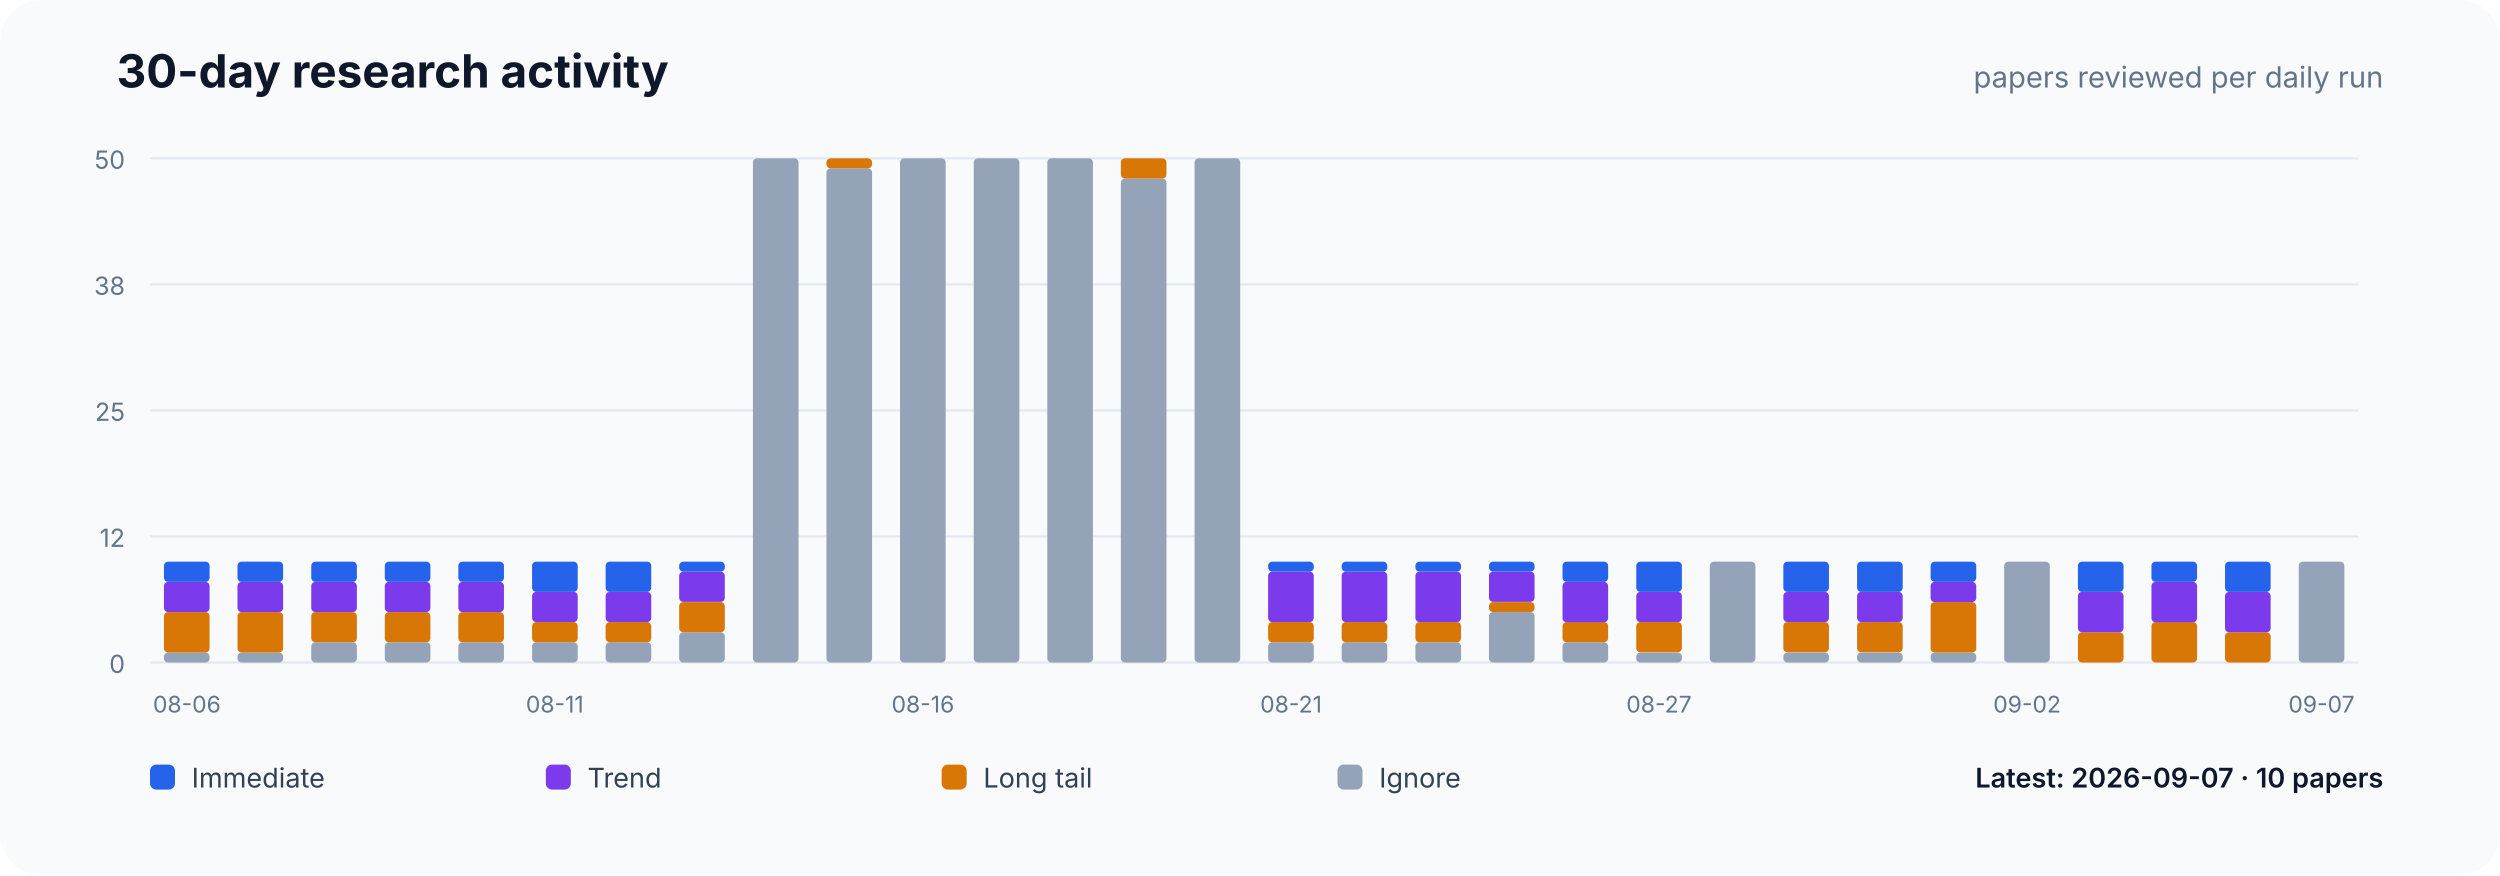
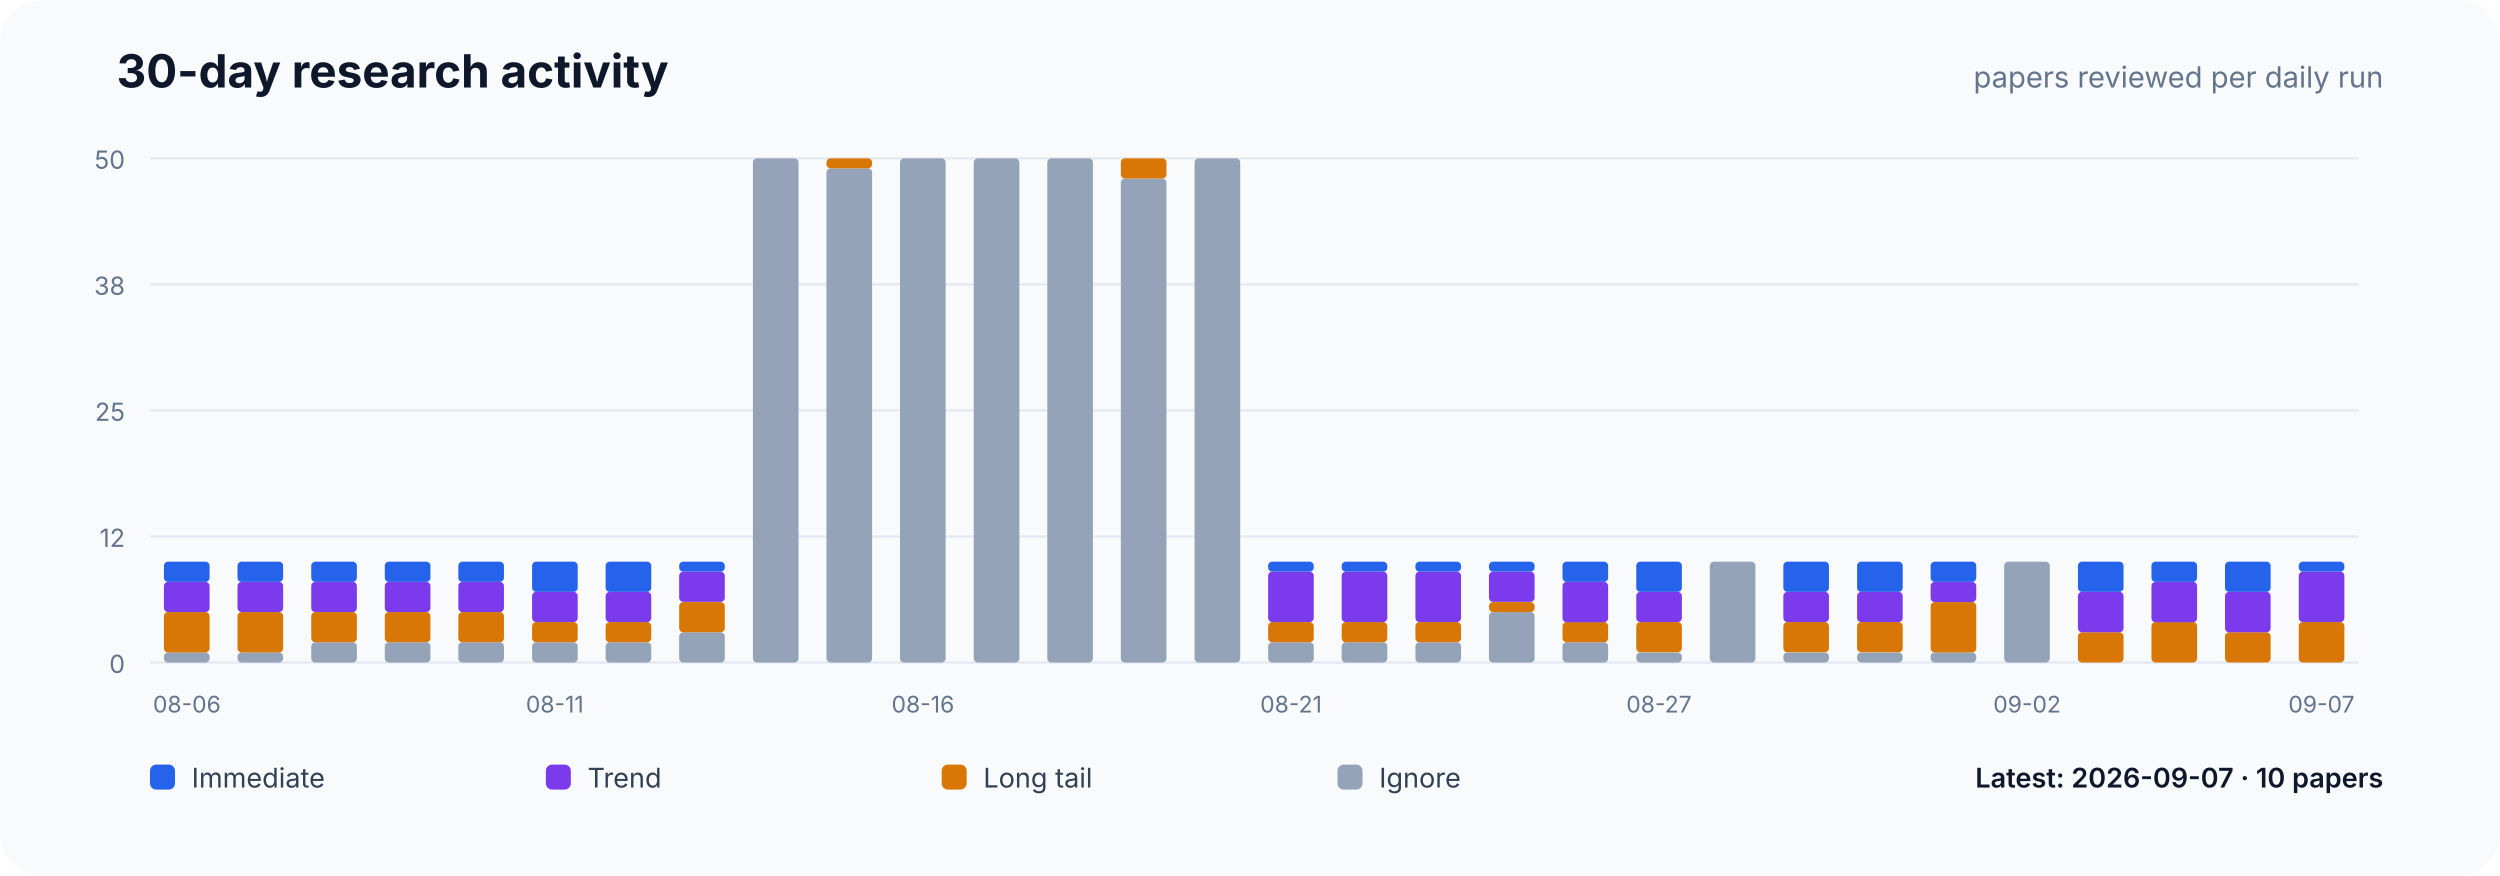
<svg xmlns="http://www.w3.org/2000/svg" width="1200" height="420" viewBox="0 0 1200 420" role="img" aria-labelledby="title desc">
  <rect width="1200" height="420" rx="20" fill="#f8fafc" />
  <text x="56" y="42" font-family="Inter,system-ui,sans-serif" font-size="22" font-weight="700" fill="#0f172a">30-day research activity</text>
  <text x="1144" y="42" text-anchor="end" font-family="Inter,system-ui,sans-serif" font-size="14" fill="#64748b">papers reviewed per daily run</text>
  <line x1="72" y1="318.0" x2="1132" y2="318.0" stroke="#e2e8f0" />
  <text x="60" y="323.0" text-anchor="end" font-family="Inter,system-ui,sans-serif" font-size="12" fill="#64748b">0</text>
  <line x1="72" y1="257.5" x2="1132" y2="257.5" stroke="#e2e8f0" />
  <text x="60" y="262.5" text-anchor="end" font-family="Inter,system-ui,sans-serif" font-size="12" fill="#64748b">12</text>
  <line x1="72" y1="197.0" x2="1132" y2="197.0" stroke="#e2e8f0" />
  <text x="60" y="202.0" text-anchor="end" font-family="Inter,system-ui,sans-serif" font-size="12" fill="#64748b">25</text>
  <line x1="72" y1="136.5" x2="1132" y2="136.5" stroke="#e2e8f0" />
  <text x="60" y="141.5" text-anchor="end" font-family="Inter,system-ui,sans-serif" font-size="12" fill="#64748b">38</text>
  <line x1="72" y1="76.0" x2="1132" y2="76.0" stroke="#e2e8f0" />
  <text x="60" y="81.0" text-anchor="end" font-family="Inter,system-ui,sans-serif" font-size="12" fill="#64748b">50</text>
  <rect x="78.7" y="313.2" width="21.9" height="4.8" rx="2" fill="#94a3b8" />
  <rect x="78.7" y="293.8" width="21.9" height="19.4" rx="2" fill="#d97706" />
  <rect x="78.7" y="279.3" width="21.9" height="14.5" rx="2" fill="#7c3aed" />
  <rect x="78.7" y="269.6" width="21.9" height="9.7" rx="2" fill="#2563eb" />
  <text x="89.7" y="342" text-anchor="middle" font-family="Inter,system-ui,sans-serif" font-size="11" fill="#64748b">08-06</text>
  <rect x="114.0" y="313.2" width="21.9" height="4.8" rx="2" fill="#94a3b8" />
  <rect x="114.0" y="293.8" width="21.9" height="19.4" rx="2" fill="#d97706" />
  <rect x="114.0" y="279.3" width="21.9" height="14.5" rx="2" fill="#7c3aed" />
  <rect x="114.0" y="269.6" width="21.9" height="9.7" rx="2" fill="#2563eb" />
  <rect x="149.4" y="308.3" width="21.9" height="9.7" rx="2" fill="#94a3b8" />
  <rect x="149.4" y="293.8" width="21.9" height="14.5" rx="2" fill="#d97706" />
  <rect x="149.4" y="279.3" width="21.9" height="14.5" rx="2" fill="#7c3aed" />
  <rect x="149.4" y="269.6" width="21.9" height="9.7" rx="2" fill="#2563eb" />
  <rect x="184.7" y="308.3" width="21.9" height="9.7" rx="2" fill="#94a3b8" />
  <rect x="184.7" y="293.8" width="21.9" height="14.5" rx="2" fill="#d97706" />
  <rect x="184.7" y="279.3" width="21.9" height="14.5" rx="2" fill="#7c3aed" />
  <rect x="184.7" y="269.6" width="21.9" height="9.7" rx="2" fill="#2563eb" />
  <rect x="220.0" y="308.3" width="21.9" height="9.7" rx="2" fill="#94a3b8" />
  <rect x="220.0" y="293.8" width="21.9" height="14.5" rx="2" fill="#d97706" />
  <rect x="220.0" y="279.3" width="21.9" height="14.5" rx="2" fill="#7c3aed" />
  <rect x="220.0" y="269.6" width="21.9" height="9.7" rx="2" fill="#2563eb" />
  <rect x="255.4" y="308.3" width="21.9" height="9.7" rx="2" fill="#94a3b8" />
  <rect x="255.4" y="298.6" width="21.9" height="9.7" rx="2" fill="#d97706" />
  <rect x="255.4" y="284.1" width="21.9" height="14.5" rx="2" fill="#7c3aed" />
  <rect x="255.4" y="269.6" width="21.9" height="14.5" rx="2" fill="#2563eb" />
  <text x="266.3" y="342" text-anchor="middle" font-family="Inter,system-ui,sans-serif" font-size="11" fill="#64748b">08-11</text>
  <rect x="290.7" y="308.3" width="21.9" height="9.7" rx="2" fill="#94a3b8" />
  <rect x="290.7" y="298.6" width="21.9" height="9.7" rx="2" fill="#d97706" />
  <rect x="290.7" y="284.1" width="21.9" height="14.5" rx="2" fill="#7c3aed" />
  <rect x="290.7" y="269.6" width="21.9" height="14.5" rx="2" fill="#2563eb" />
  <rect x="326.0" y="303.5" width="21.9" height="14.5" rx="2" fill="#94a3b8" />
  <rect x="326.0" y="289.0" width="21.9" height="14.5" rx="2" fill="#d97706" />
  <rect x="326.0" y="274.4" width="21.9" height="14.5" rx="2" fill="#7c3aed" />
  <rect x="326.0" y="269.6" width="21.9" height="4.8" rx="2" fill="#2563eb" />
  <rect x="361.4" y="76.0" width="21.9" height="242.0" rx="2" fill="#94a3b8" />
  <rect x="361.4" y="76.0" width="21.9" height="0.0" rx="2" fill="#d97706" />
  <rect x="361.4" y="76.0" width="21.9" height="0.0" rx="2" fill="#7c3aed" />
  <rect x="361.4" y="76.0" width="21.9" height="0.0" rx="2" fill="#2563eb" />
  <rect x="396.7" y="80.8" width="21.9" height="237.2" rx="2" fill="#94a3b8" />
  <rect x="396.7" y="76.0" width="21.9" height="4.8" rx="2" fill="#d97706" />
  <rect x="396.7" y="76.0" width="21.9" height="0.0" rx="2" fill="#7c3aed" />
  <rect x="396.7" y="76.0" width="21.9" height="0.0" rx="2" fill="#2563eb" />
  <rect x="432.0" y="76.0" width="21.9" height="242.0" rx="2" fill="#94a3b8" />
  <rect x="432.0" y="76.0" width="21.9" height="0.0" rx="2" fill="#d97706" />
  <rect x="432.0" y="76.0" width="21.9" height="0.0" rx="2" fill="#7c3aed" />
  <rect x="432.0" y="76.0" width="21.9" height="0.0" rx="2" fill="#2563eb" />
  <text x="443.0" y="342" text-anchor="middle" font-family="Inter,system-ui,sans-serif" font-size="11" fill="#64748b">08-16</text>
  <rect x="467.4" y="76.0" width="21.9" height="242.0" rx="2" fill="#94a3b8" />
  <rect x="467.4" y="76.0" width="21.9" height="0.0" rx="2" fill="#d97706" />
  <rect x="467.4" y="76.0" width="21.9" height="0.0" rx="2" fill="#7c3aed" />
  <rect x="467.4" y="76.0" width="21.9" height="0.0" rx="2" fill="#2563eb" />
  <rect x="502.7" y="76.0" width="21.9" height="242.0" rx="2" fill="#94a3b8" />
  <rect x="502.7" y="76.0" width="21.9" height="0.0" rx="2" fill="#d97706" />
  <rect x="502.7" y="76.0" width="21.9" height="0.0" rx="2" fill="#7c3aed" />
  <rect x="502.7" y="76.0" width="21.9" height="0.0" rx="2" fill="#2563eb" />
  <rect x="538.0" y="85.7" width="21.9" height="232.3" rx="2" fill="#94a3b8" />
  <rect x="538.0" y="76.0" width="21.9" height="9.7" rx="2" fill="#d97706" />
  <rect x="538.0" y="76.0" width="21.9" height="0.0" rx="2" fill="#7c3aed" />
  <rect x="538.0" y="76.0" width="21.9" height="0.0" rx="2" fill="#2563eb" />
  <rect x="573.4" y="76.0" width="21.9" height="242.0" rx="2" fill="#94a3b8" />
  <rect x="573.4" y="76.0" width="21.9" height="0.0" rx="2" fill="#d97706" />
  <rect x="573.4" y="76.0" width="21.9" height="0.0" rx="2" fill="#7c3aed" />
  <rect x="573.4" y="76.0" width="21.9" height="0.0" rx="2" fill="#2563eb" />
  <rect x="608.7" y="308.3" width="21.9" height="9.7" rx="2" fill="#94a3b8" />
  <rect x="608.7" y="298.6" width="21.9" height="9.7" rx="2" fill="#d97706" />
  <rect x="608.7" y="274.4" width="21.9" height="24.2" rx="2" fill="#7c3aed" />
  <rect x="608.7" y="269.6" width="21.9" height="4.8" rx="2" fill="#2563eb" />
  <text x="619.7" y="342" text-anchor="middle" font-family="Inter,system-ui,sans-serif" font-size="11" fill="#64748b">08-21</text>
  <rect x="644.0" y="308.3" width="21.9" height="9.7" rx="2" fill="#94a3b8" />
  <rect x="644.0" y="298.6" width="21.9" height="9.7" rx="2" fill="#d97706" />
  <rect x="644.0" y="274.4" width="21.9" height="24.2" rx="2" fill="#7c3aed" />
  <rect x="644.0" y="269.6" width="21.9" height="4.8" rx="2" fill="#2563eb" />
  <rect x="679.4" y="308.3" width="21.9" height="9.7" rx="2" fill="#94a3b8" />
  <rect x="679.4" y="298.6" width="21.9" height="9.7" rx="2" fill="#d97706" />
  <rect x="679.4" y="274.4" width="21.9" height="24.2" rx="2" fill="#7c3aed" />
  <rect x="679.4" y="269.6" width="21.9" height="4.8" rx="2" fill="#2563eb" />
  <rect x="714.7" y="293.8" width="21.9" height="24.2" rx="2" fill="#94a3b8" />
  <rect x="714.7" y="289.0" width="21.9" height="4.8" rx="2" fill="#d97706" />
  <rect x="714.7" y="274.4" width="21.9" height="14.5" rx="2" fill="#7c3aed" />
  <rect x="714.7" y="269.6" width="21.9" height="4.8" rx="2" fill="#2563eb" />
  <rect x="750.0" y="308.3" width="21.9" height="9.7" rx="2" fill="#94a3b8" />
  <rect x="750.0" y="298.6" width="21.9" height="9.7" rx="2" fill="#d97706" />
  <rect x="750.0" y="279.3" width="21.9" height="19.4" rx="2" fill="#7c3aed" />
  <rect x="750.0" y="269.6" width="21.9" height="9.7" rx="2" fill="#2563eb" />
  <rect x="785.4" y="313.2" width="21.9" height="4.8" rx="2" fill="#94a3b8" />
  <rect x="785.4" y="298.6" width="21.9" height="14.5" rx="2" fill="#d97706" />
  <rect x="785.4" y="284.1" width="21.9" height="14.5" rx="2" fill="#7c3aed" />
  <rect x="785.4" y="269.6" width="21.9" height="14.5" rx="2" fill="#2563eb" />
  <text x="796.3" y="342" text-anchor="middle" font-family="Inter,system-ui,sans-serif" font-size="11" fill="#64748b">08-27</text>
  <rect x="820.7" y="269.6" width="21.9" height="48.4" rx="2" fill="#94a3b8" />
  <rect x="820.7" y="269.6" width="21.9" height="0.0" rx="2" fill="#d97706" />
  <rect x="820.7" y="269.6" width="21.9" height="0.0" rx="2" fill="#7c3aed" />
  <rect x="820.7" y="269.6" width="21.9" height="0.0" rx="2" fill="#2563eb" />
  <rect x="856.0" y="313.2" width="21.9" height="4.8" rx="2" fill="#94a3b8" />
  <rect x="856.0" y="298.6" width="21.9" height="14.5" rx="2" fill="#d97706" />
  <rect x="856.0" y="284.1" width="21.9" height="14.5" rx="2" fill="#7c3aed" />
  <rect x="856.0" y="269.6" width="21.9" height="14.5" rx="2" fill="#2563eb" />
  <rect x="891.4" y="313.2" width="21.9" height="4.8" rx="2" fill="#94a3b8" />
  <rect x="891.4" y="298.6" width="21.9" height="14.5" rx="2" fill="#d97706" />
  <rect x="891.4" y="284.1" width="21.9" height="14.5" rx="2" fill="#7c3aed" />
  <rect x="891.4" y="269.6" width="21.9" height="14.5" rx="2" fill="#2563eb" />
  <rect x="926.7" y="313.2" width="21.9" height="4.8" rx="2" fill="#94a3b8" />
  <rect x="926.7" y="289.0" width="21.9" height="24.2" rx="2" fill="#d97706" />
  <rect x="926.7" y="279.3" width="21.9" height="9.7" rx="2" fill="#7c3aed" />
  <rect x="926.7" y="269.6" width="21.9" height="9.7" rx="2" fill="#2563eb" />
  <rect x="962.0" y="269.6" width="21.9" height="48.4" rx="2" fill="#94a3b8" />
  <rect x="962.0" y="269.6" width="21.9" height="0.0" rx="2" fill="#d97706" />
  <rect x="962.0" y="269.6" width="21.9" height="0.0" rx="2" fill="#7c3aed" />
  <rect x="962.0" y="269.6" width="21.9" height="0.0" rx="2" fill="#2563eb" />
  <text x="973.0" y="342" text-anchor="middle" font-family="Inter,system-ui,sans-serif" font-size="11" fill="#64748b">09-02</text>
  <rect x="997.4" y="318.0" width="21.9" height="0.0" rx="2" fill="#94a3b8" />
  <rect x="997.4" y="303.5" width="21.9" height="14.5" rx="2" fill="#d97706" />
  <rect x="997.4" y="284.1" width="21.9" height="19.4" rx="2" fill="#7c3aed" />
  <rect x="997.4" y="269.6" width="21.9" height="14.5" rx="2" fill="#2563eb" />
  <rect x="1032.7" y="318.0" width="21.9" height="0.0" rx="2" fill="#94a3b8" />
  <rect x="1032.7" y="298.6" width="21.9" height="19.4" rx="2" fill="#d97706" />
  <rect x="1032.7" y="279.3" width="21.9" height="19.4" rx="2" fill="#7c3aed" />
  <rect x="1032.7" y="269.6" width="21.9" height="9.7" rx="2" fill="#2563eb" />
  <rect x="1068.0" y="318.0" width="21.9" height="0.0" rx="2" fill="#94a3b8" />
  <rect x="1068.0" y="303.5" width="21.9" height="14.5" rx="2" fill="#d97706" />
  <rect x="1068.0" y="284.1" width="21.9" height="19.4" rx="2" fill="#7c3aed" />
  <rect x="1068.0" y="269.6" width="21.9" height="14.5" rx="2" fill="#2563eb" />
-   <rect x="1103.4" y="269.6" width="21.9" height="48.4" rx="2" fill="#94a3b8" />
-   <rect x="1103.4" y="269.6" width="21.9" height="0.0" rx="2" fill="#d97706" />
-   <rect x="1103.4" y="269.6" width="21.9" height="0.0" rx="2" fill="#7c3aed" />
-   <rect x="1103.4" y="269.6" width="21.9" height="0.0" rx="2" fill="#2563eb" />
+   <rect x="1103.4" y="318.0" width="21.9" height="0.0" rx="2" fill="#94a3b8" />
+   <rect x="1103.4" y="298.6" width="21.9" height="19.4" rx="2" fill="#d97706" />
+   <rect x="1103.4" y="274.4" width="21.9" height="24.2" rx="2" fill="#7c3aed" />
+   <rect x="1103.4" y="269.6" width="21.9" height="4.8" rx="2" fill="#2563eb" />
  <text x="1114.3" y="342" text-anchor="middle" font-family="Inter,system-ui,sans-serif" font-size="11" fill="#64748b">09-07</text>
  <rect x="72" y="367" width="12" height="12" rx="3" fill="#2563eb" />
  <text x="92" y="378" font-family="Inter,system-ui,sans-serif" font-size="13" fill="#334155">Immediate</text>
  <rect x="262" y="367" width="12" height="12" rx="3" fill="#7c3aed" />
  <text x="282" y="378" font-family="Inter,system-ui,sans-serif" font-size="13" fill="#334155">Trend</text>
  <rect x="452" y="367" width="12" height="12" rx="3" fill="#d97706" />
  <text x="472" y="378" font-family="Inter,system-ui,sans-serif" font-size="13" fill="#334155">Long tail</text>
  <rect x="642" y="367" width="12" height="12" rx="3" fill="#94a3b8" />
  <text x="662" y="378" font-family="Inter,system-ui,sans-serif" font-size="13" fill="#334155">Ignore</text>
  <text x="1144" y="378" text-anchor="end" font-family="Inter,system-ui,sans-serif" font-size="13" font-weight="600" fill="#0f172a">Latest: 2026-09-07 · 10 papers</text>
</svg>
